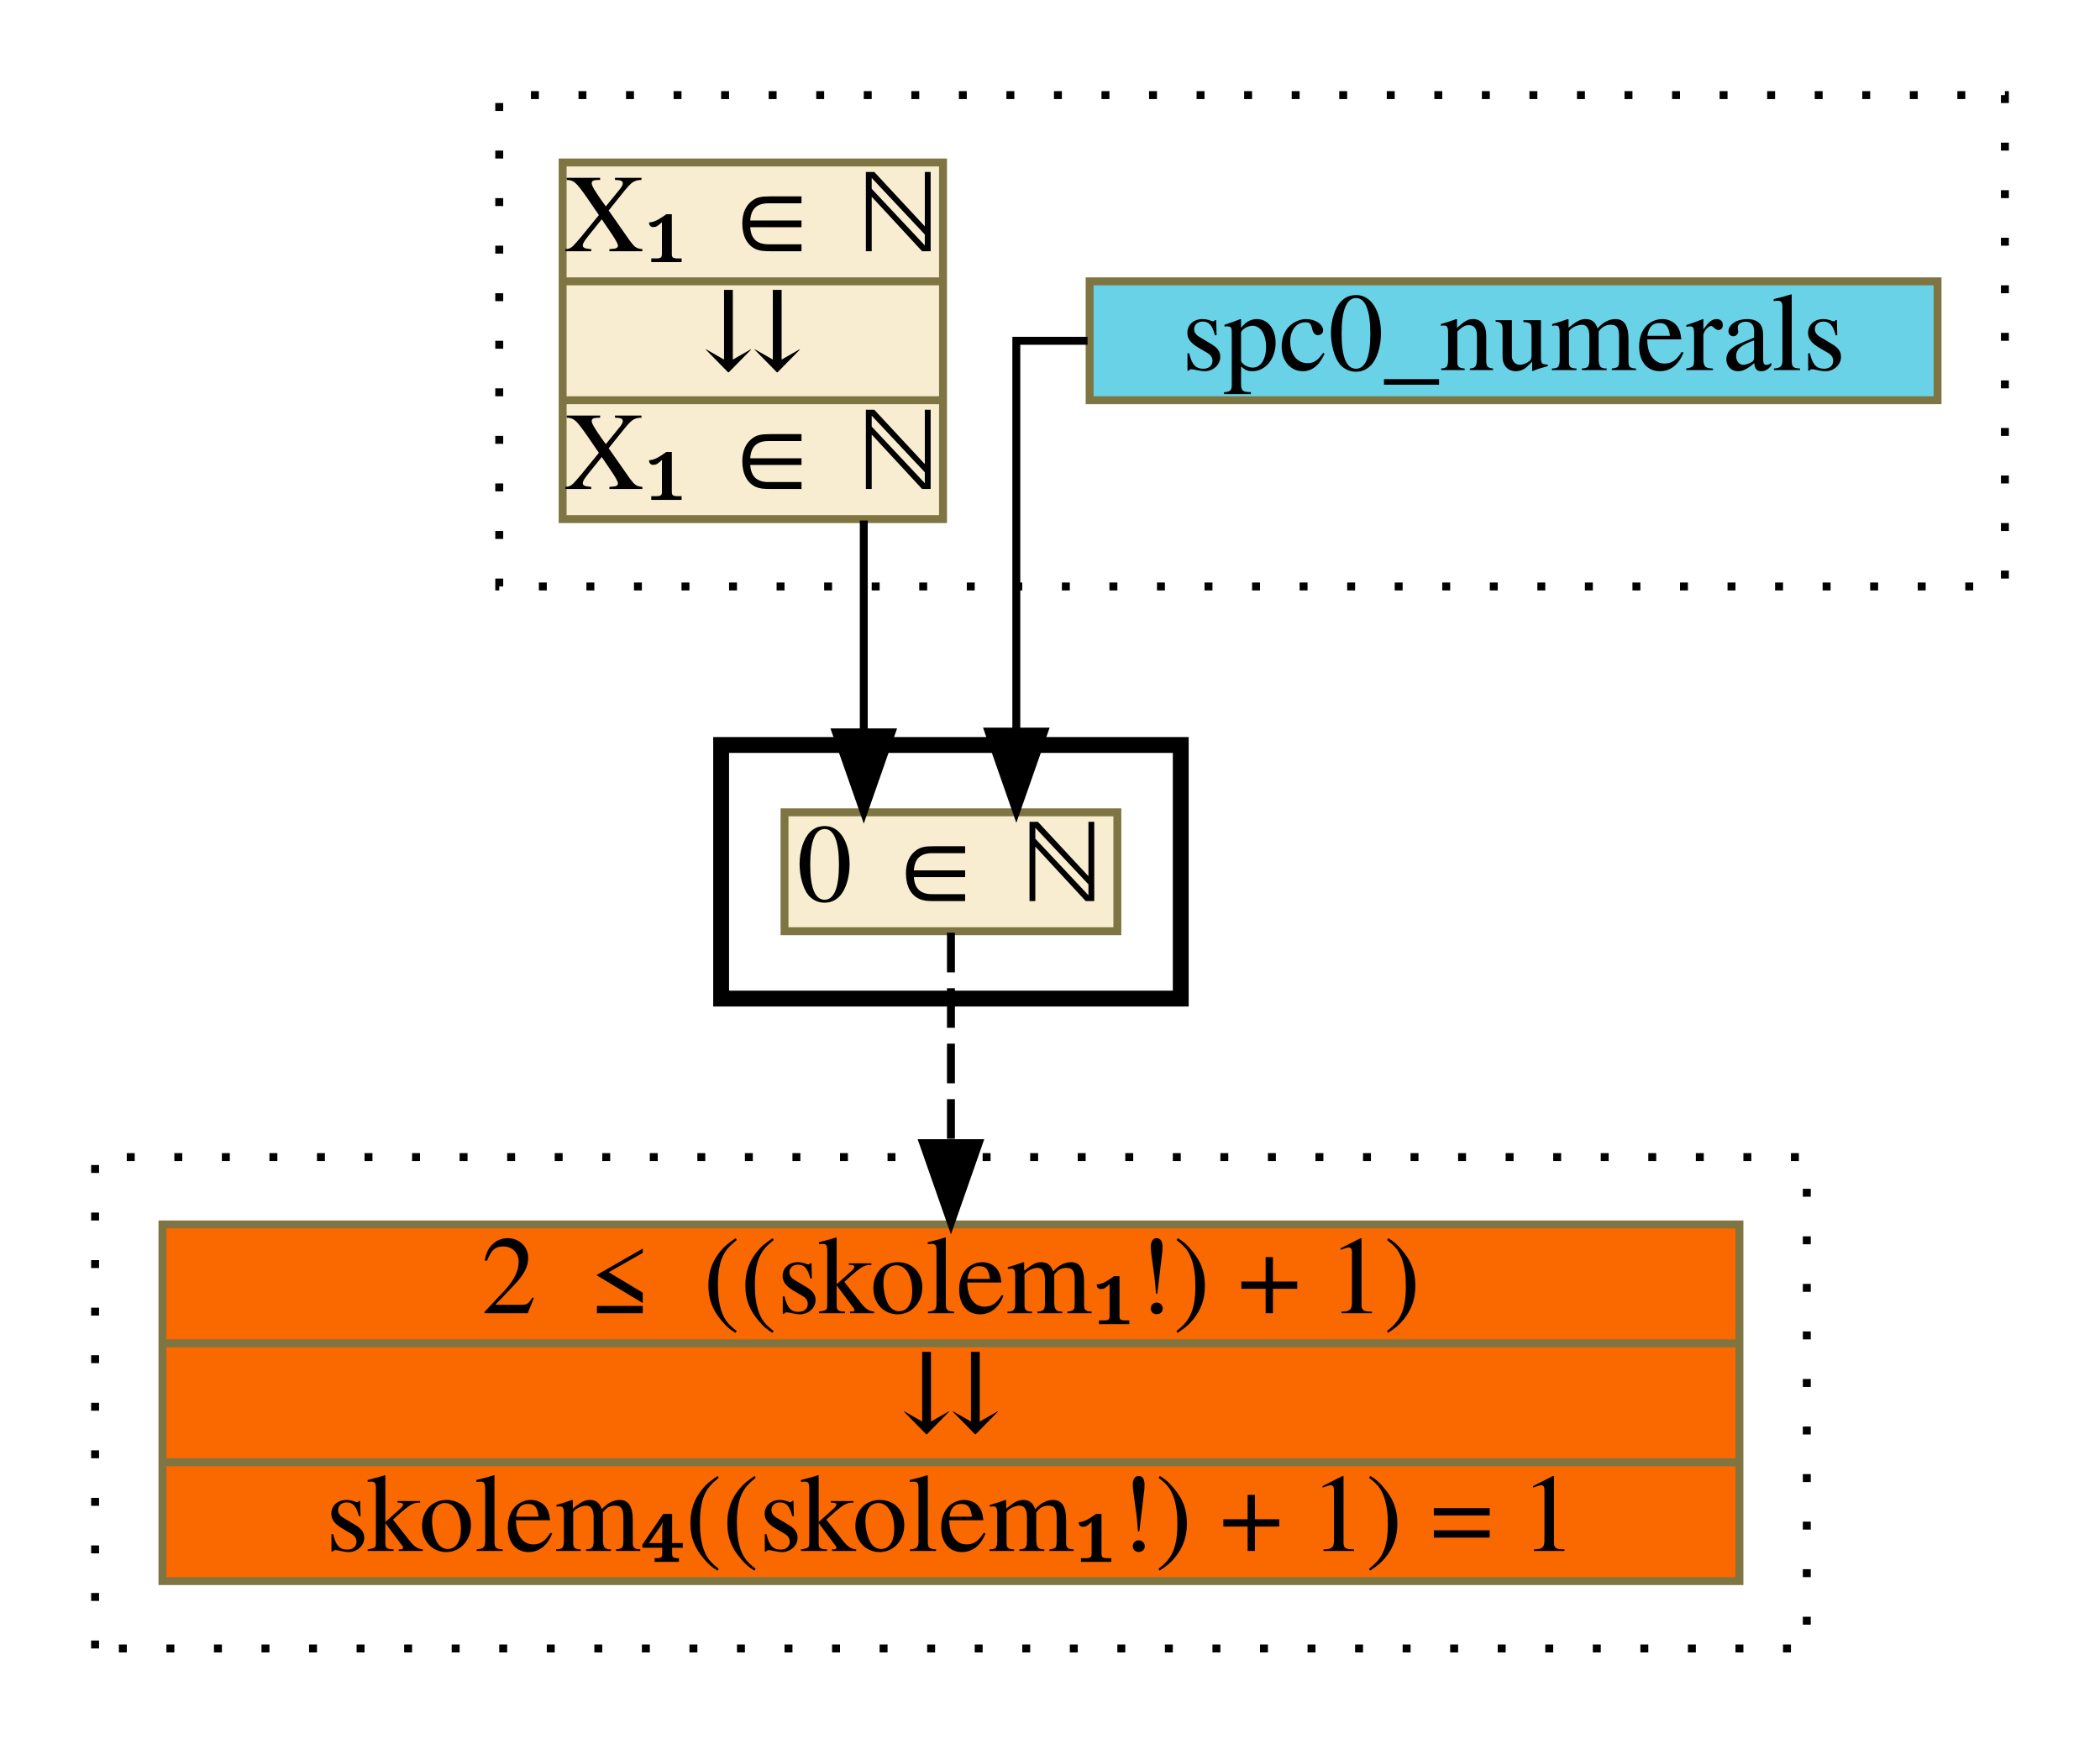
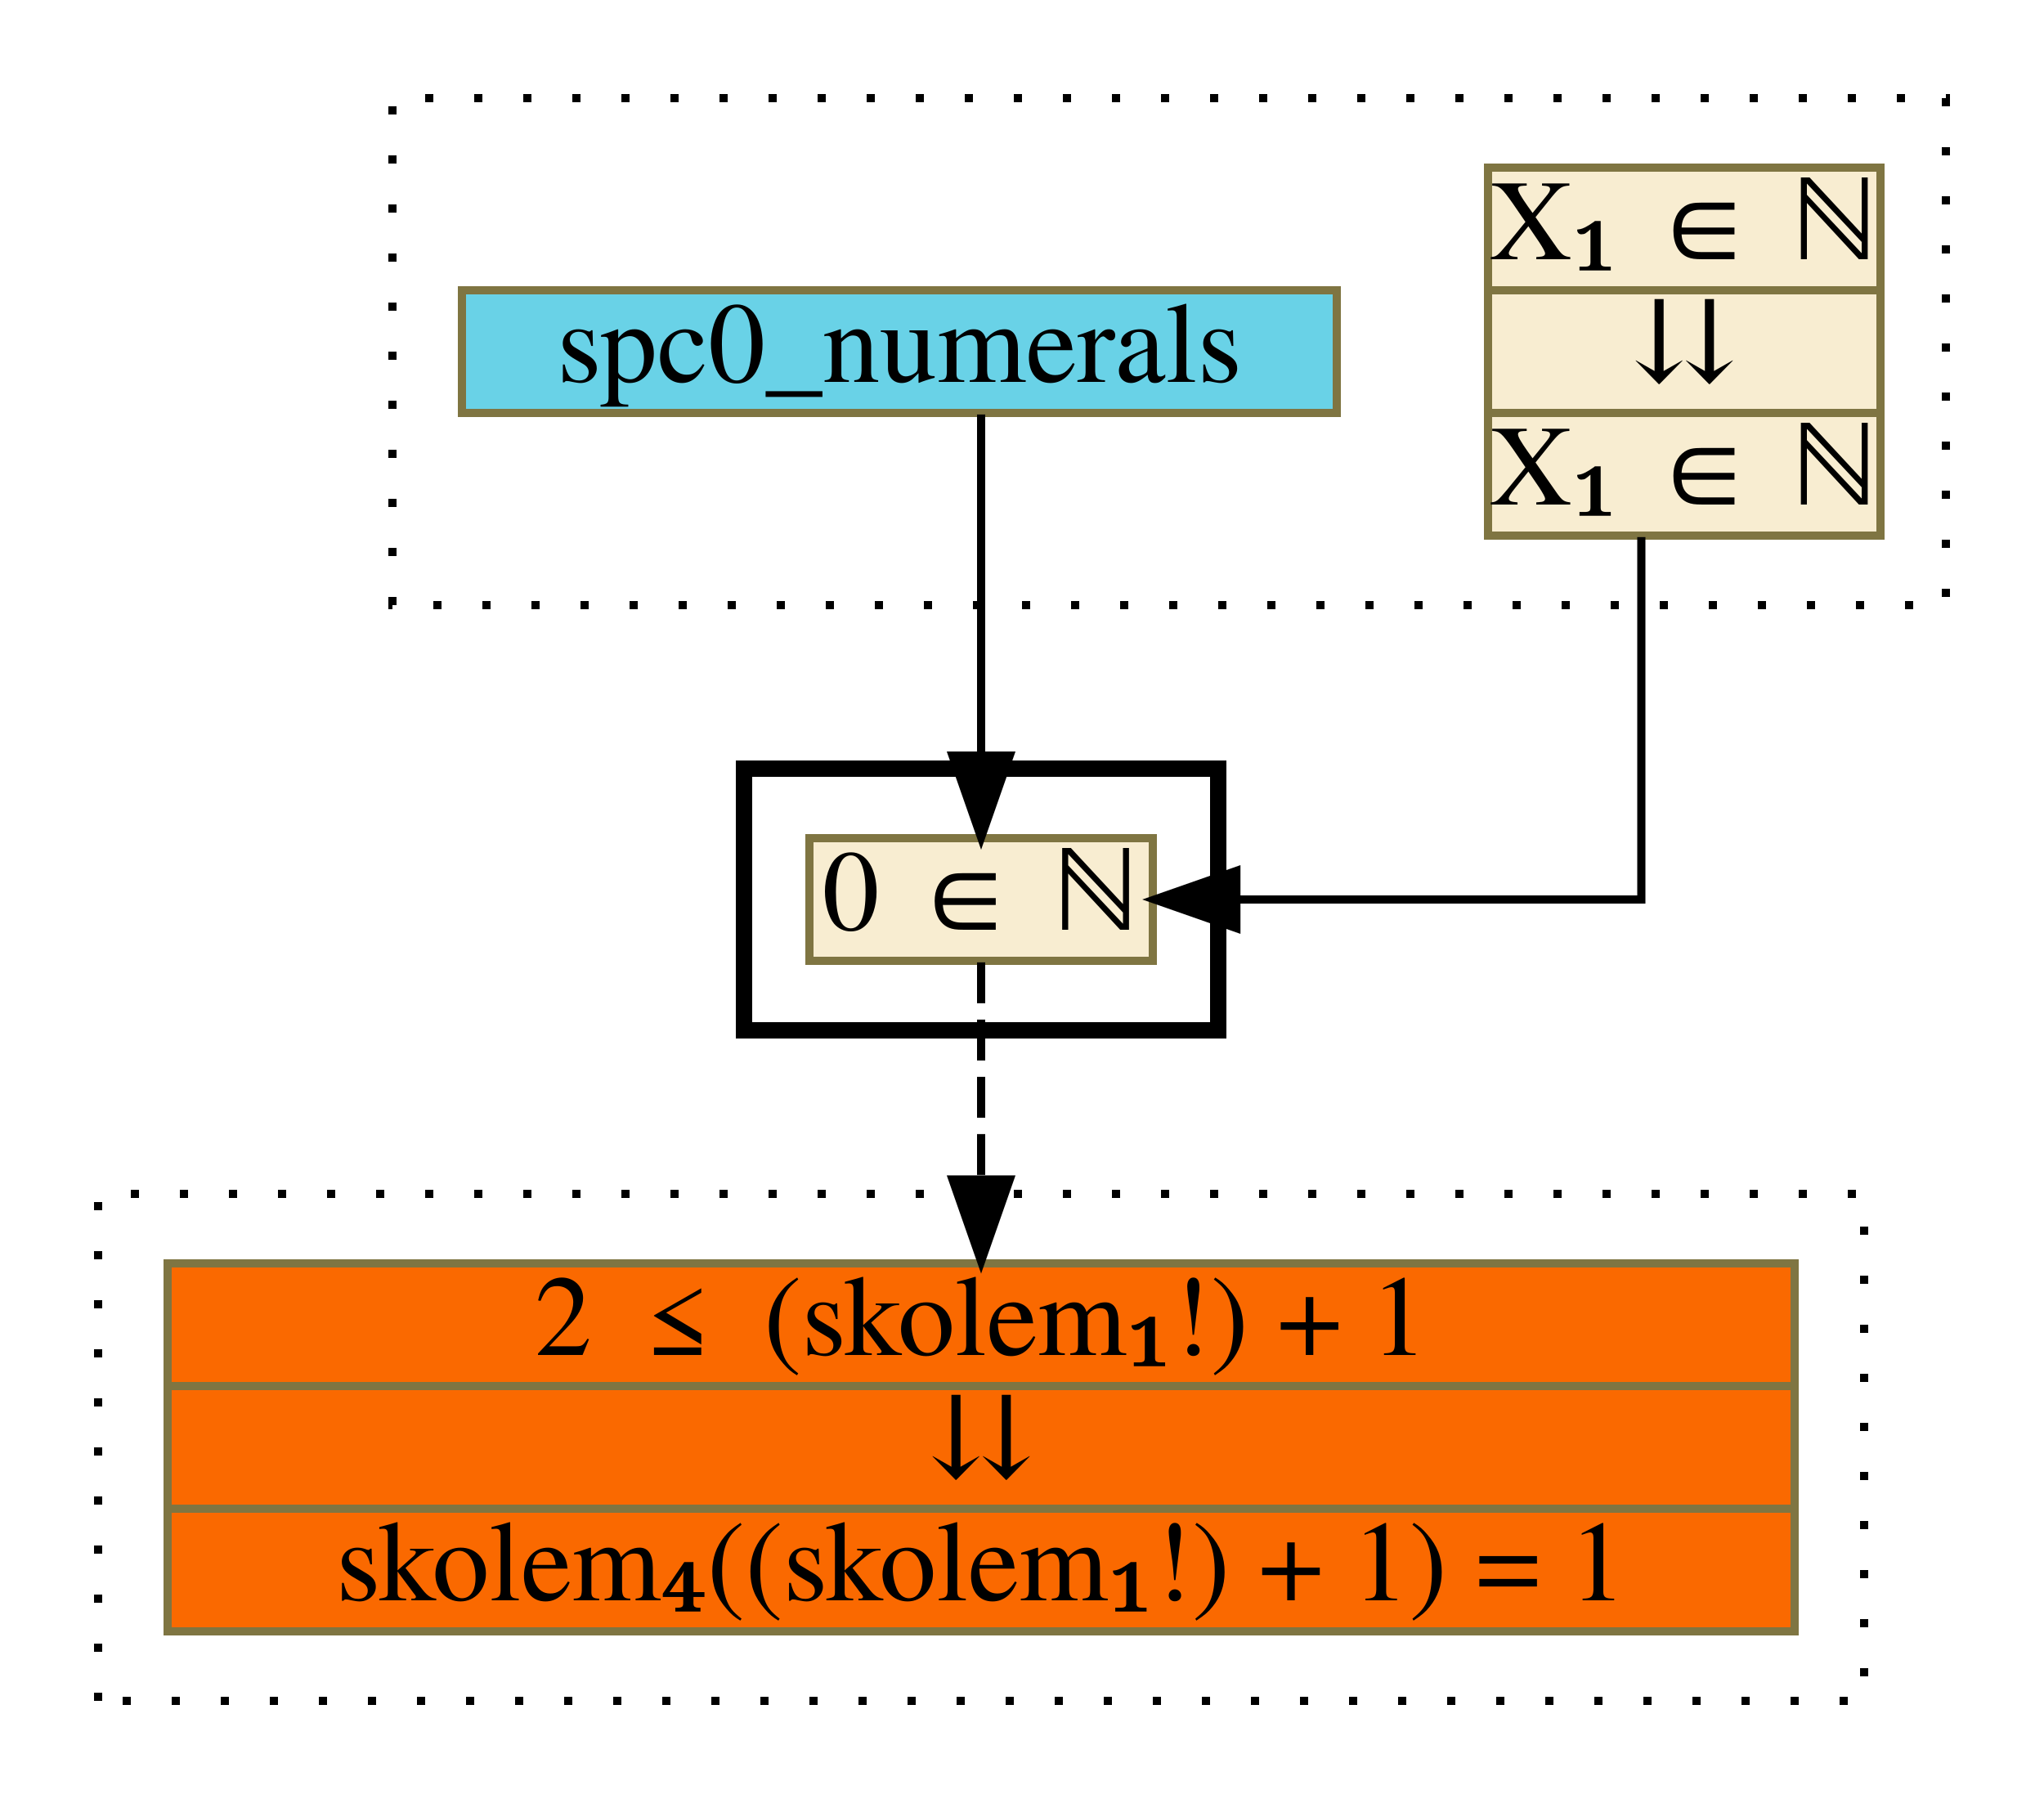
- <svg xmlns="http://www.w3.org/2000/svg" xmlns:xlink="http://www.w3.org/1999/xlink" width="265pt" height="220pt" viewBox="0.00 0.00 265.00 220.00">
+ <svg xmlns="http://www.w3.org/2000/svg" xmlns:xlink="http://www.w3.org/1999/xlink" width="250pt" height="220pt" viewBox="0.00 0.00 250.00 220.00">
  <g id="graph0" class="graph" transform="scale(1 1) rotate(0) translate(4 216)">
    <g id="clust1" class="cluster">
-       <polygon fill="transparent" stroke="black" stroke-dasharray="1,5" points="59,-142 59,-204 249,-204 249,-142 59,-142" />
+       <polygon fill="transparent" stroke="black" stroke-dasharray="1,5" points="44,-142 44,-204 234,-204 234,-142 44,-142" />
    </g>
    <g id="clust2" class="cluster">
      <polygon fill="transparent" stroke="black" stroke-width="2" points="87,-90 87,-122 145,-122 145,-90 87,-90" />
    </g>
    <g id="clust3" class="cluster">
      <polygon fill="transparent" stroke="black" stroke-dasharray="1,5" points="8,-8 8,-70 224,-70 224,-8 8,-8" />
    </g>
    <g id="node1" class="node">
      <g id="a_node1">
-         <a xlink:href="spc0_numerals.html" xlink:title="spc0_numerals" target="_parent">
-           <polygon fill="#69d2e7" stroke="#7f7542" points="133.5,-165.5 133.5,-180.5 240.5,-180.5 240.5,-165.5 133.5,-165.5" />
-           <text text-anchor="middle" x="187" y="-169.3" font-family="Times,serif" font-size="14.00">spc0_numerals</text>
+         <a xlink:href="c_0_104.html" xlink:title="{X₁ ∈ ℕ|⇊|X₁ ∈ ℕ}" target="_parent">
+           <polygon fill="#f8edd1" stroke="#7f7542" points="178,-150.5 178,-195.5 226,-195.5 226,-150.5 178,-150.5" />
+           <text text-anchor="middle" x="202" y="-184.3" font-family="Times,serif" font-size="14.00">X₁ ∈ ℕ</text>
+           <polyline fill="none" stroke="#7f7542" points="178,-180.5 226,-180.5 " />
+           <text text-anchor="middle" x="202" y="-169.3" font-family="Times,serif" font-size="14.00">⇊</text>
+           <polyline fill="none" stroke="#7f7542" points="178,-165.5 226,-165.5 " />
+           <text text-anchor="middle" x="202" y="-154.3" font-family="Times,serif" font-size="14.00">X₁ ∈ ℕ</text>
        </a>
      </g>
    </g>
    <g id="node3" class="node">
      <g id="a_node3">
        <a xlink:href="c_0_100.html" xlink:title="{0 ∈ ℕ}" target="_parent">
          <polygon fill="#f8edd1" stroke="#7f7542" points="95,-98.5 95,-113.5 137,-113.5 137,-98.5 95,-98.5" />
          <text text-anchor="middle" x="116" y="-102.3" font-family="Times,serif" font-size="14.00">0 ∈ ℕ</text>
        </a>
      </g>
    </g>
    <g id="edge1" class="edge">
-       <path fill="none" stroke="black" d="M133.24,-173C127.81,-173 124.25,-173 124.25,-173 124.25,-173 124.25,-123.69 124.25,-123.69" />
-       <polygon fill="black" stroke="black" points="127.75,-123.69 124.25,-113.69 120.75,-123.69 127.75,-123.69" />
+       <path fill="none" stroke="black" d="M196.75,-150.32C196.75,-130.88 196.75,-106 196.75,-106 196.75,-106 147.22,-106 147.22,-106" />
+       <polygon fill="black" stroke="black" points="147.22,-102.5 137.22,-106 147.22,-109.5 147.22,-102.5" />
    </g>
    <g id="node2" class="node">
      <g id="a_node2">
-         <a xlink:href="c_0_104.html" xlink:title="{X₁ ∈ ℕ|⇊|X₁ ∈ ℕ}" target="_parent">
-           <polygon fill="#f8edd1" stroke="#7f7542" points="67,-150.5 67,-195.5 115,-195.5 115,-150.5 67,-150.5" />
-           <text text-anchor="middle" x="91" y="-184.3" font-family="Times,serif" font-size="14.00">X₁ ∈ ℕ</text>
-           <polyline fill="none" stroke="#7f7542" points="67,-180.5 115,-180.5 " />
-           <text text-anchor="middle" x="91" y="-169.3" font-family="Times,serif" font-size="14.00">⇊</text>
-           <polyline fill="none" stroke="#7f7542" points="67,-165.5 115,-165.5 " />
-           <text text-anchor="middle" x="91" y="-154.3" font-family="Times,serif" font-size="14.00">X₁ ∈ ℕ</text>
+         <a xlink:href="spc0_numerals.html" xlink:title="spc0_numerals" target="_parent">
+           <polygon fill="#69d2e7" stroke="#7f7542" points="52.5,-165.5 52.5,-180.5 159.5,-180.5 159.5,-165.5 52.5,-165.5" />
+           <text text-anchor="middle" x="106" y="-169.3" font-family="Times,serif" font-size="14.00">spc0_numerals</text>
        </a>
      </g>
    </g>
    <g id="edge2" class="edge">
-       <path fill="none" stroke="black" d="M105,-150.32C105,-150.32 105,-123.59 105,-123.59" />
-       <polygon fill="black" stroke="black" points="108.5,-123.59 105,-113.59 101.5,-123.59 108.5,-123.59" />
+       <path fill="none" stroke="black" d="M116,-165.31C116,-165.31 116,-123.6 116,-123.6" />
+       <polygon fill="black" stroke="black" points="119.5,-123.6 116,-113.6 112.5,-123.6 119.5,-123.6" />
    </g>
    <g id="node4" class="node">
      <g id="a_node4">
-         <a xlink:href="c_0_122.html" xlink:title="{2 ≤ ((skolem₁!) + 1)|⇊|skolem₄((skolem₁!) + 1) = 1}" target="_parent">
+         <a xlink:href="c_0_122.html" xlink:title="{2 ≤ (skolem₁!) + 1|⇊|skolem₄((skolem₁!) + 1) = 1}" target="_parent">
          <polygon fill="#fa6900" stroke="#7f7542" points="16.5,-16.5 16.5,-61.5 215.5,-61.5 215.5,-16.5 16.5,-16.5" />
-           <text text-anchor="middle" x="116" y="-50.3" font-family="Times,serif" font-size="14.00">2 ≤ ((skolem₁!) + 1)</text>
+           <text text-anchor="middle" x="116" y="-50.3" font-family="Times,serif" font-size="14.00">2 ≤ (skolem₁!) + 1</text>
          <polyline fill="none" stroke="#7f7542" points="16.5,-46.5 215.5,-46.5 " />
          <text text-anchor="middle" x="116" y="-35.3" font-family="Times,serif" font-size="14.00">⇊</text>
          <polyline fill="none" stroke="#7f7542" points="16.5,-31.5 215.5,-31.5 " />
          <text text-anchor="middle" x="116" y="-20.3" font-family="Times,serif" font-size="14.00">skolem₄((skolem₁!) + 1) = 1</text>
        </a>
      </g>
    </g>
    <g id="edge3" class="edge">
      <path fill="none" stroke="black" stroke-dasharray="5,2" d="M116,-98.31C116,-98.31 116,-71.76 116,-71.76" />
      <polygon fill="black" stroke="black" points="119.5,-71.76 116,-61.76 112.5,-71.76 119.5,-71.76" />
    </g>
  </g>
</svg>
